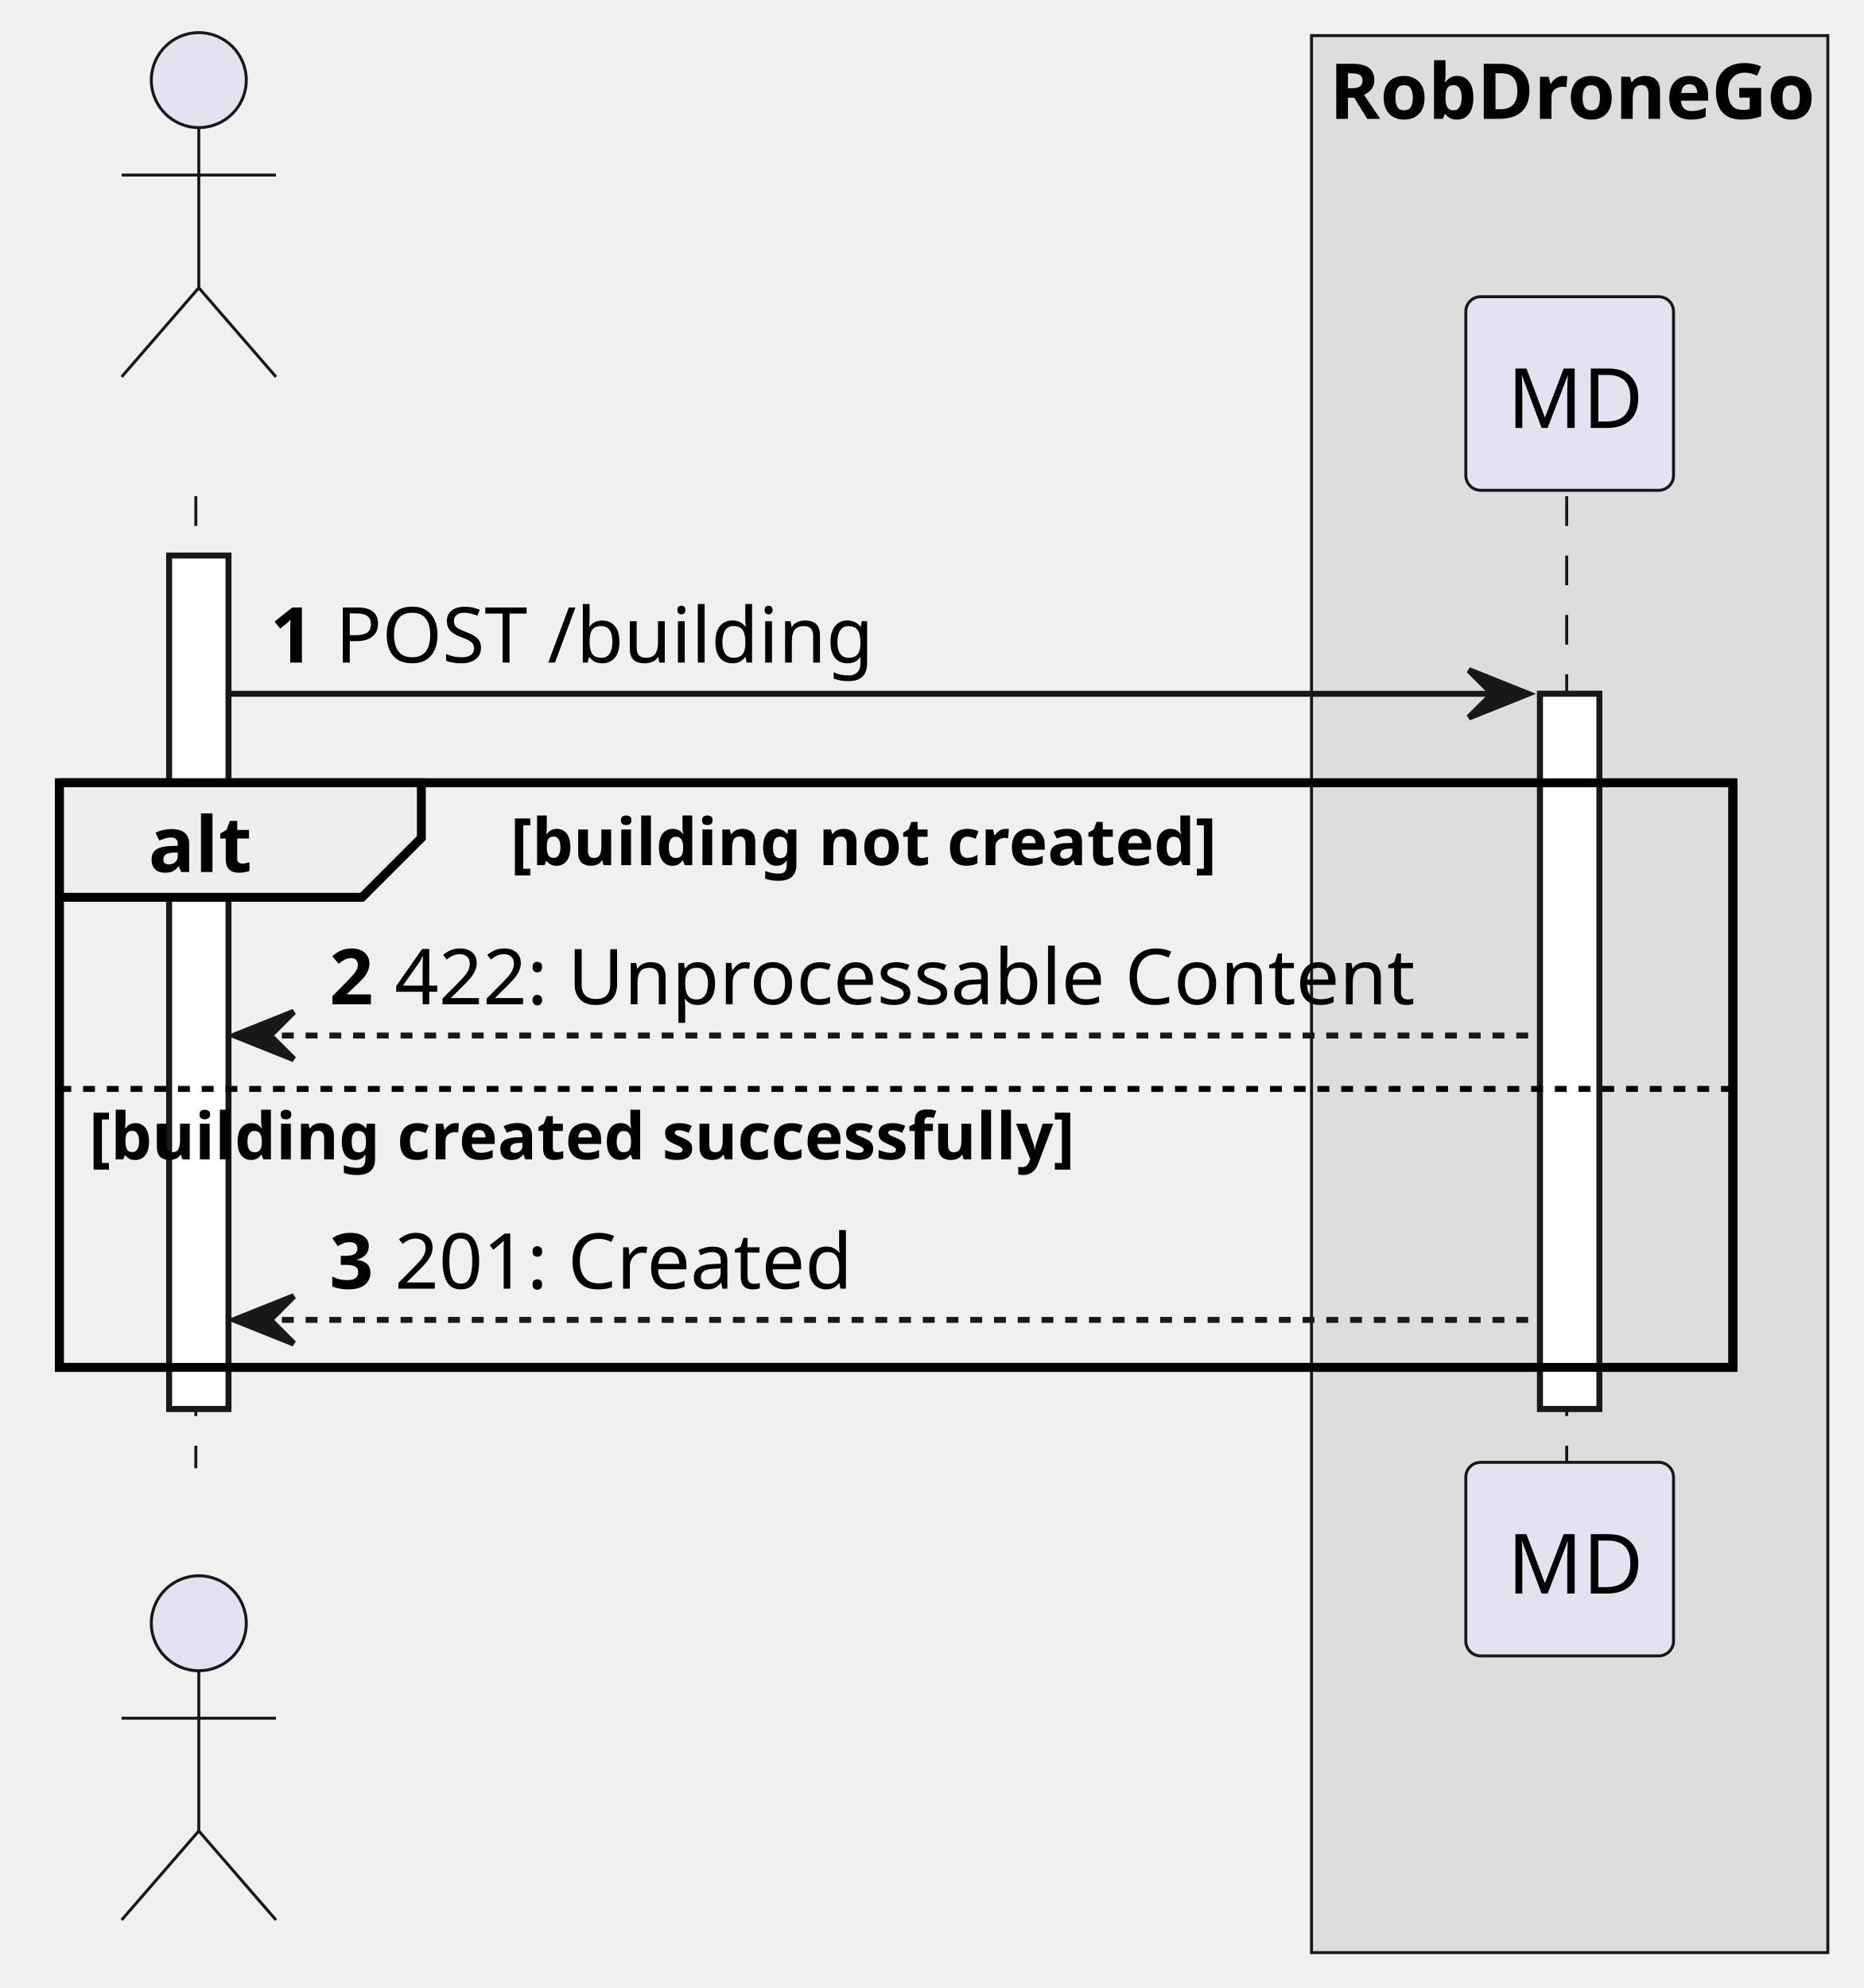
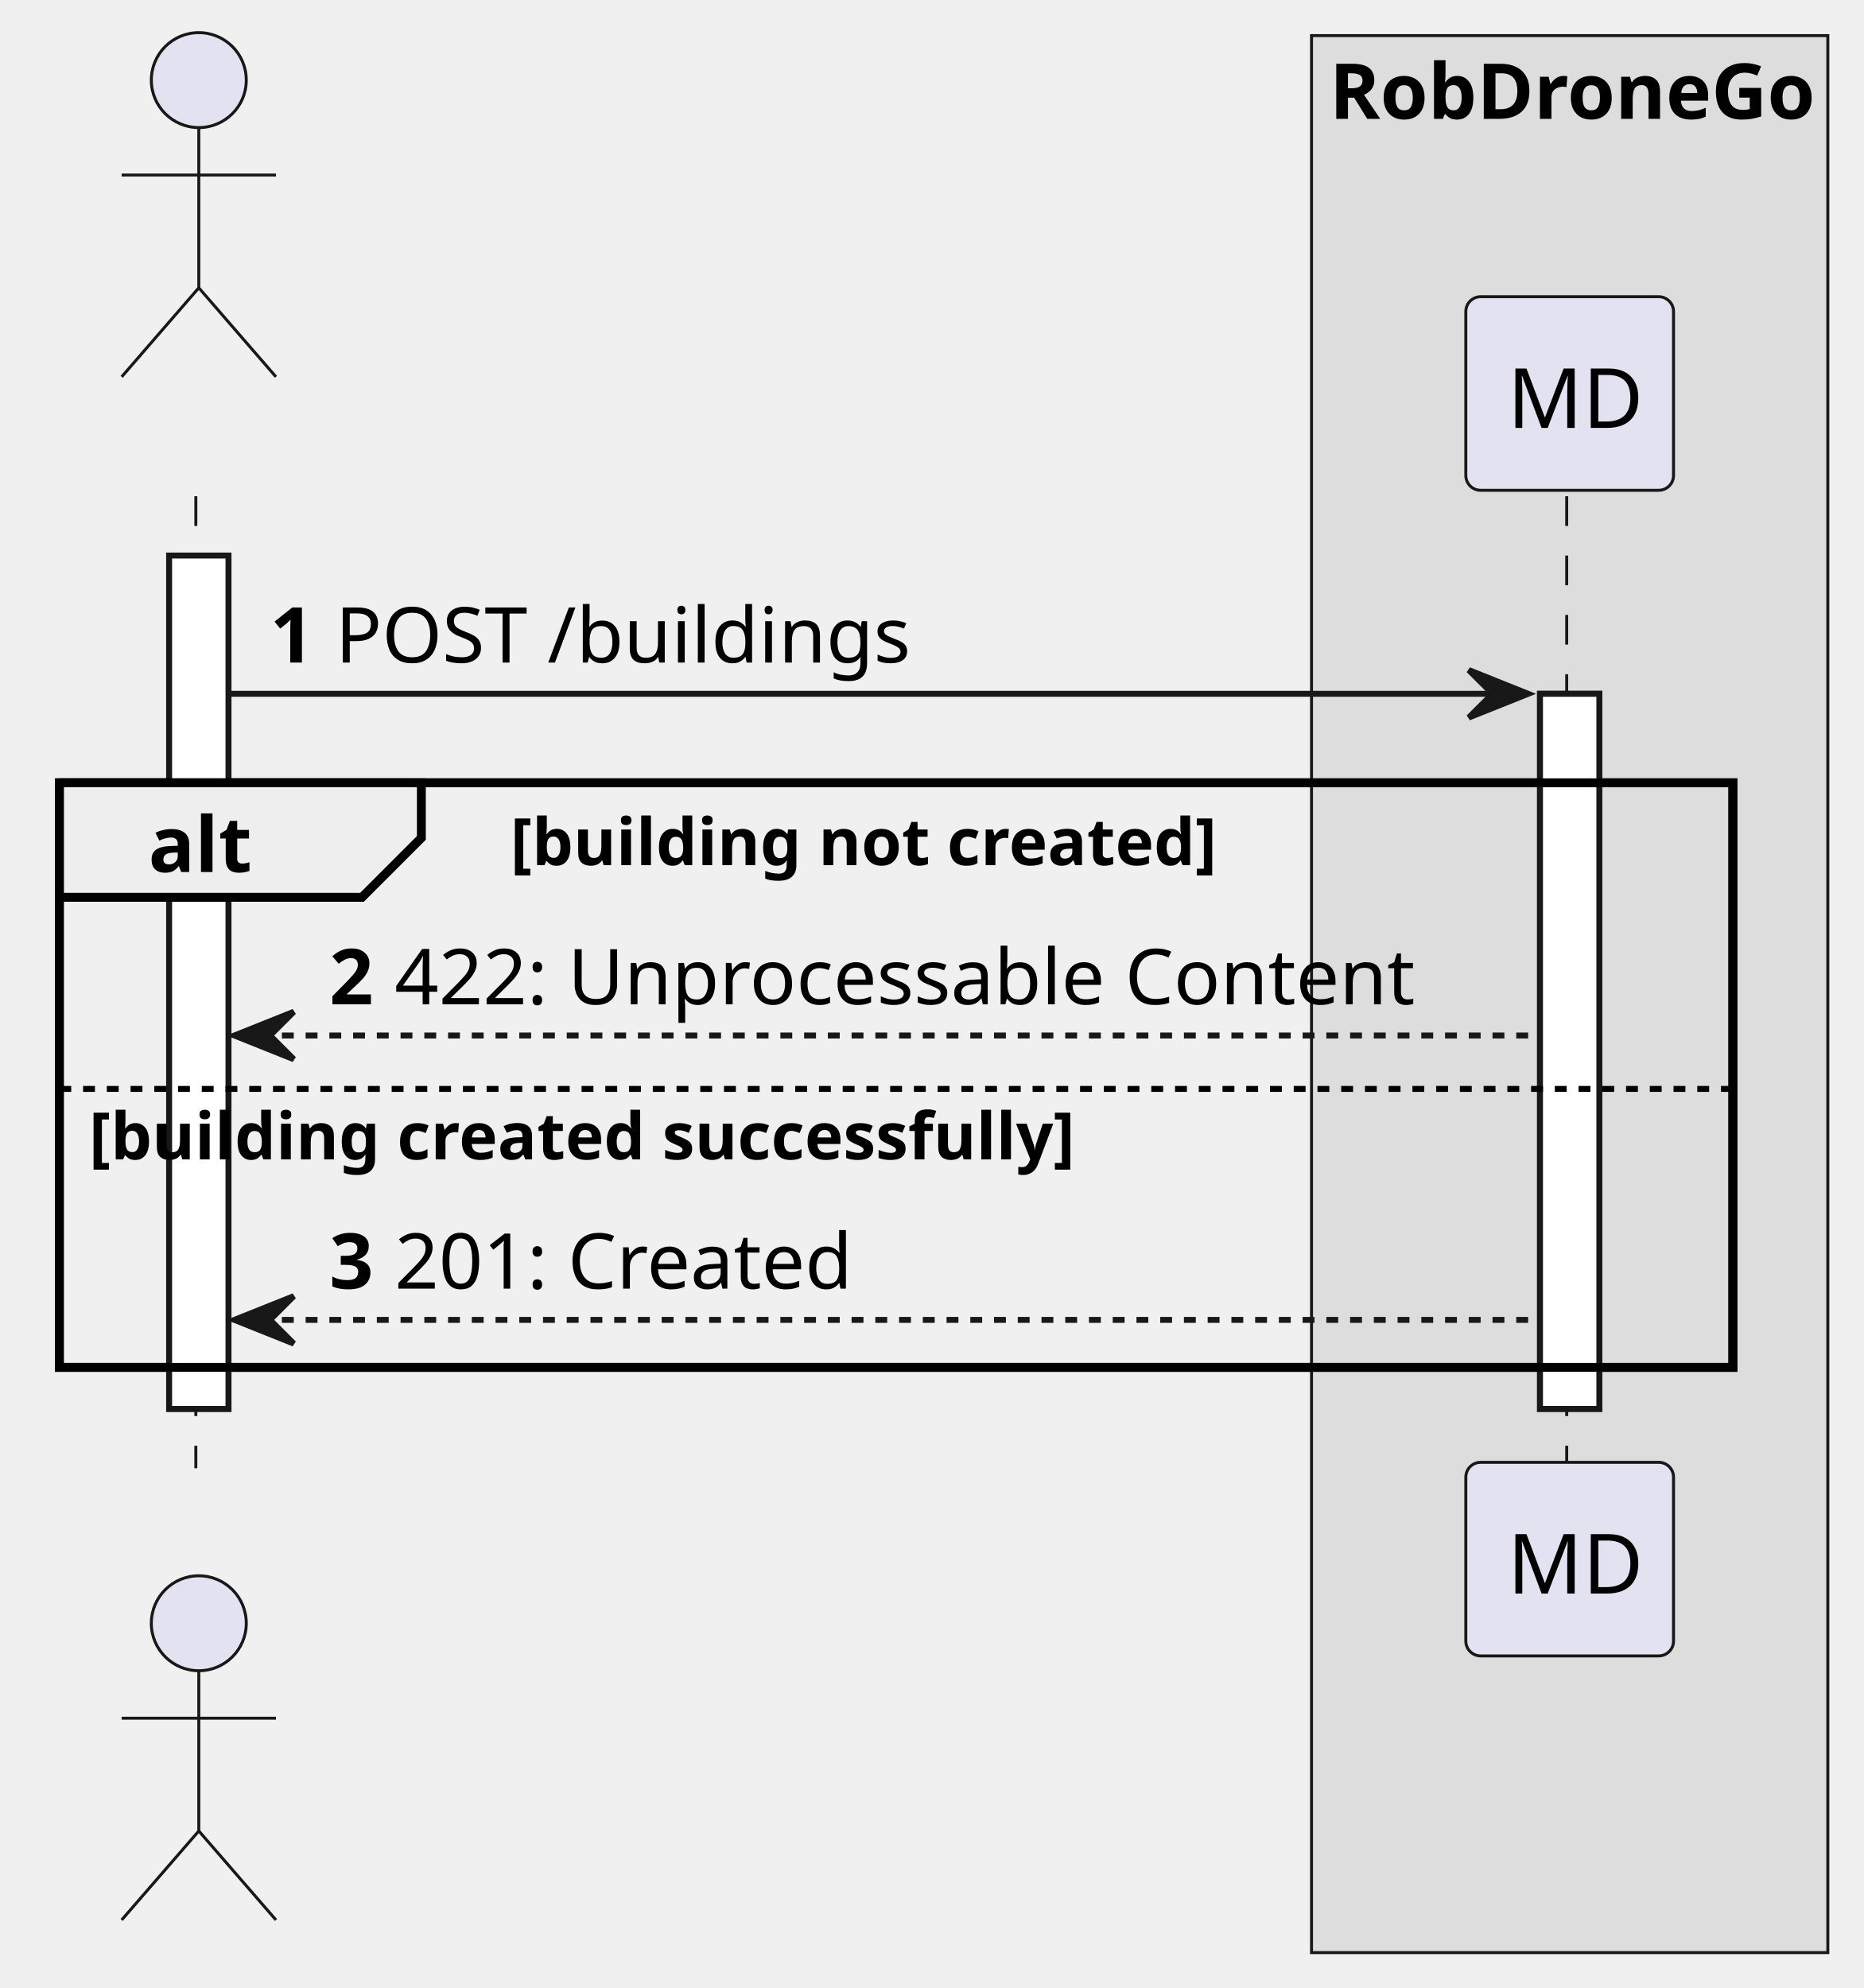
<svg xmlns="http://www.w3.org/2000/svg" contentStyleType="text/css" height="335px" preserveAspectRatio="none" style="width:314px;height:335px;background:#FFFFFF;" version="1.1" viewBox="0 0 314 335" width="314px" zoomAndPan="magnify">
  <defs />
  <g>
    <rect fill="#DDDDDD" height="323.037" style="stroke:#181818;stroke-width:0.5;" width="87" x="221" y="6" />
    <text fill="#000000" font-family="sans-serif" font-size="13" font-weight="bold" lengthAdjust="spacing" textLength="81" x="224" y="20.028">RobDroneGo</text>
    <rect fill="#FFFFFF" height="143.795" style="stroke:#181818;stroke-width:1.0;" width="10" x="28.5" y="93.621" />
    <rect fill="#FFFFFF" height="120.504" style="stroke:#181818;stroke-width:1.0;" width="10" x="259.5" y="116.912" />
    <rect fill="none" height="98.504" style="stroke:#000000;stroke-width:1.5;" width="282" x="10" y="131.912" />
    <line style="stroke:#181818;stroke-width:0.5;stroke-dasharray:5.0,5.0;" x1="33" x2="33" y1="83.621" y2="247.416" />
    <line style="stroke:#181818;stroke-width:0.5;stroke-dasharray:5.0,5.0;" x1="264" x2="264" y1="83.621" y2="247.416" />
    <text fill="#000000" font-family="sans-serif" font-size="14" lengthAdjust="spacing" textLength="4" x="28.5" y="80.107"> </text>
    <ellipse cx="33.5" cy="13.5" fill="#E2E2F0" rx="8" ry="8" style="stroke:#181818;stroke-width:0.5;" />
    <path d="M33.5,21.5 L33.5,48.5 M20.5,29.5 L46.5,29.5 M33.5,48.5 L20.5,63.5 M33.5,48.5 L46.5,63.5 " fill="none" style="stroke:#181818;stroke-width:0.5;" />
    <text fill="#000000" font-family="sans-serif" font-size="14" lengthAdjust="spacing" textLength="4" x="28.5" y="261.523"> </text>
    <ellipse cx="33.5" cy="273.537" fill="#E2E2F0" rx="8" ry="8" style="stroke:#181818;stroke-width:0.5;" />
    <path d="M33.5,281.537 L33.5,308.537 M20.5,289.537 L46.5,289.537 M33.5,308.537 L20.5,323.537 M33.5,308.537 L46.5,323.537 " fill="none" style="stroke:#181818;stroke-width:0.5;" />
    <rect fill="#E2E2F0" height="32.621" rx="2.5" ry="2.5" style="stroke:#181818;stroke-width:0.5;" width="35" x="247" y="50" />
    <text fill="#000000" font-family="sans-serif" font-size="14" lengthAdjust="spacing" textLength="21" x="254" y="72.107">MD</text>
    <rect fill="#E2E2F0" height="32.621" rx="2.5" ry="2.5" style="stroke:#181818;stroke-width:0.5;" width="35" x="247" y="246.416" />
    <text fill="#000000" font-family="sans-serif" font-size="14" lengthAdjust="spacing" textLength="21" x="254" y="268.523">MD</text>
    <rect fill="#FFFFFF" height="143.795" style="stroke:#181818;stroke-width:1.0;" width="10" x="28.5" y="93.621" />
    <rect fill="#FFFFFF" height="120.504" style="stroke:#181818;stroke-width:1.0;" width="10" x="259.5" y="116.912" />
    <polygon fill="#181818" points="247.5,112.912,257.5,116.912,247.5,120.912,251.5,116.912" style="stroke:#181818;stroke-width:1.0;" />
    <line style="stroke:#181818;stroke-width:1.0;" x1="38.5" x2="253.5" y1="116.912" y2="116.912" />
    <text fill="#000000" font-family="sans-serif" font-size="13" font-weight="bold" lengthAdjust="spacing" textLength="7" x="45.5" y="111.649">1</text>
-     <text fill="#000000" font-family="sans-serif" font-size="13" lengthAdjust="spacing" textLength="87" x="56.5" y="111.649">POST /building</text>
+     <text fill="#000000" font-family="sans-serif" font-size="13" lengthAdjust="spacing" textLength="94" x="56.5" y="111.649">POST /buildings</text>
    <path d="M10,131.912 L71,131.912 L71,141.203 L61,151.203 L10,151.203 L10,131.912 " fill="#EEEEEE" style="stroke:#000000;stroke-width:1.5;" />
    <rect fill="none" height="98.504" style="stroke:#000000;stroke-width:1.5;" width="282" x="10" y="131.912" />
    <text fill="#000000" font-family="sans-serif" font-size="13" font-weight="bold" lengthAdjust="spacing" textLength="16" x="25" y="146.94">alt</text>
    <text fill="#000000" font-family="sans-serif" font-size="11" font-weight="bold" lengthAdjust="spacing" textLength="118" x="86" y="145.782">[building not created]</text>
    <polygon fill="#181818" points="49.5,170.494,39.5,174.494,49.5,178.494,45.5,174.494" style="stroke:#181818;stroke-width:1.0;" />
    <line style="stroke:#181818;stroke-width:1.0;stroke-dasharray:2.0,2.0;" x1="43.5" x2="258.5" y1="174.494" y2="174.494" />
    <text fill="#000000" font-family="sans-serif" font-size="13" font-weight="bold" lengthAdjust="spacing" textLength="7" x="55.5" y="169.231">2</text>
    <text fill="#000000" font-family="sans-serif" font-size="13" lengthAdjust="spacing" textLength="164" x="66.5" y="169.231">422: Unprocessable Content</text>
    <line style="stroke:#000000;stroke-width:1.0;stroke-dasharray:2.0,2.0;" x1="10" x2="292" y1="183.494" y2="183.494" />
    <text fill="#000000" font-family="sans-serif" font-size="11" font-weight="bold" lengthAdjust="spacing" textLength="170" x="15" y="195.364">[building created successfully]</text>
    <polygon fill="#181818" points="49.5,218.416,39.5,222.416,49.5,226.416,45.5,222.416" style="stroke:#181818;stroke-width:1.0;" />
    <line style="stroke:#181818;stroke-width:1.0;stroke-dasharray:2.0,2.0;" x1="43.5" x2="258.5" y1="222.416" y2="222.416" />
    <text fill="#000000" font-family="sans-serif" font-size="13" font-weight="bold" lengthAdjust="spacing" textLength="7" x="55.5" y="217.153">3</text>
    <text fill="#000000" font-family="sans-serif" font-size="13" lengthAdjust="spacing" textLength="74" x="66.5" y="217.153">201: Created</text>
  </g>
</svg>
